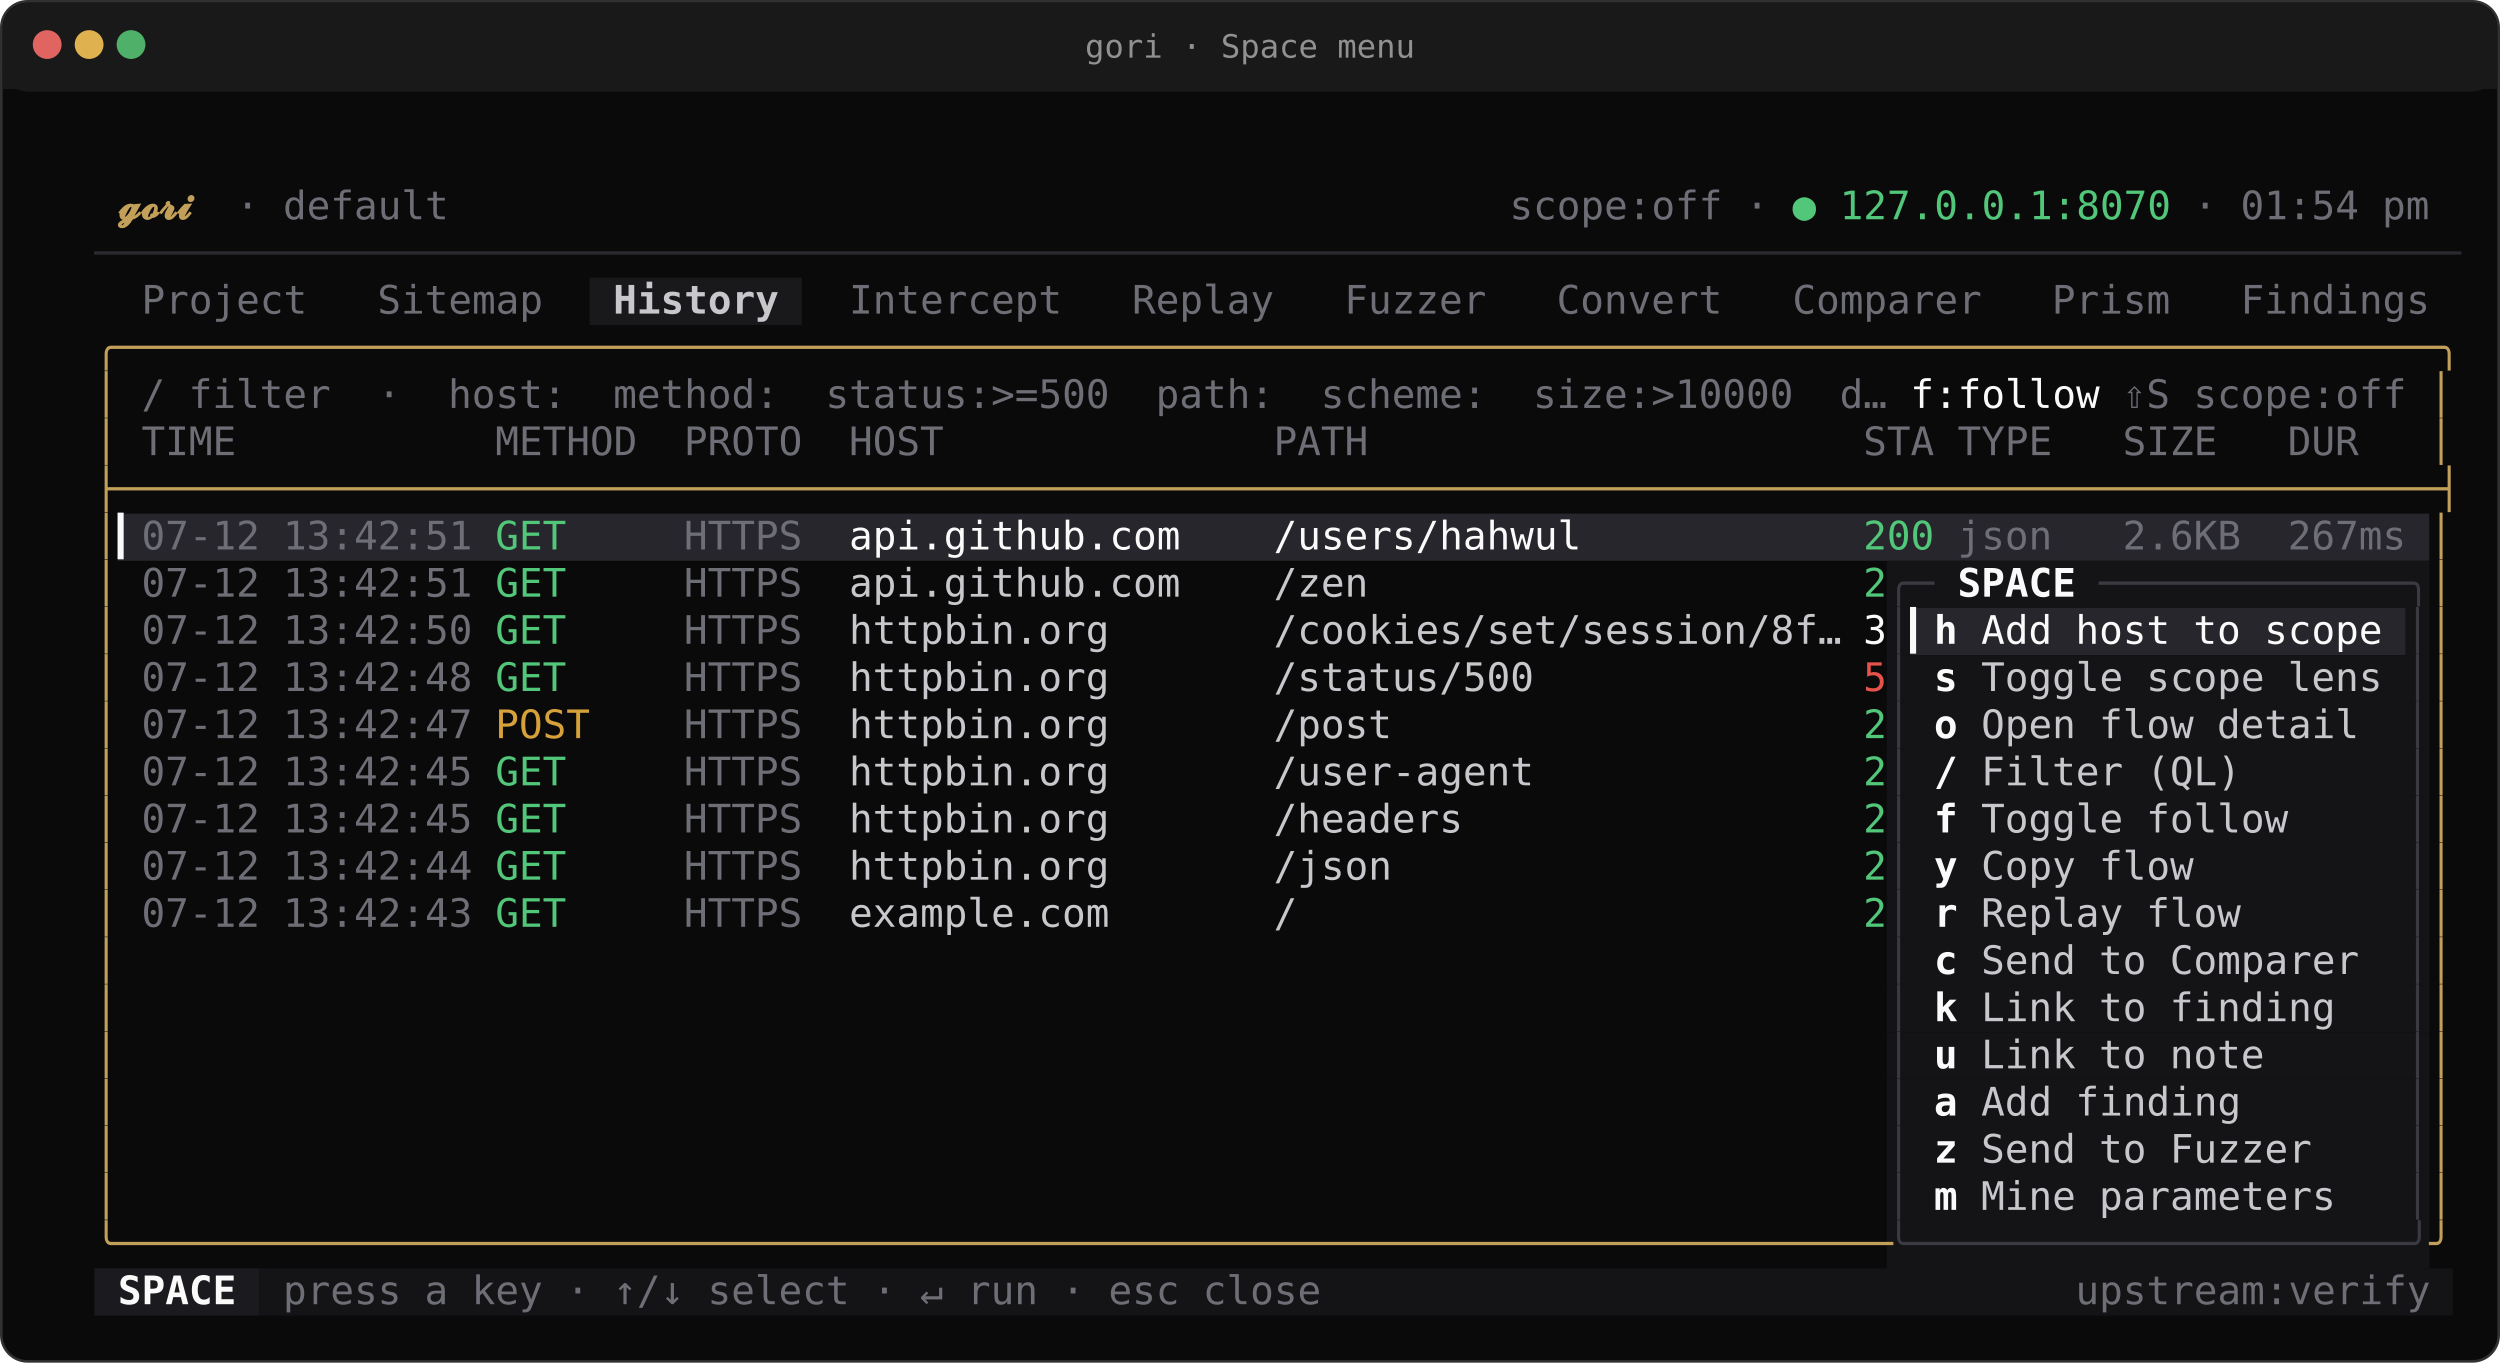
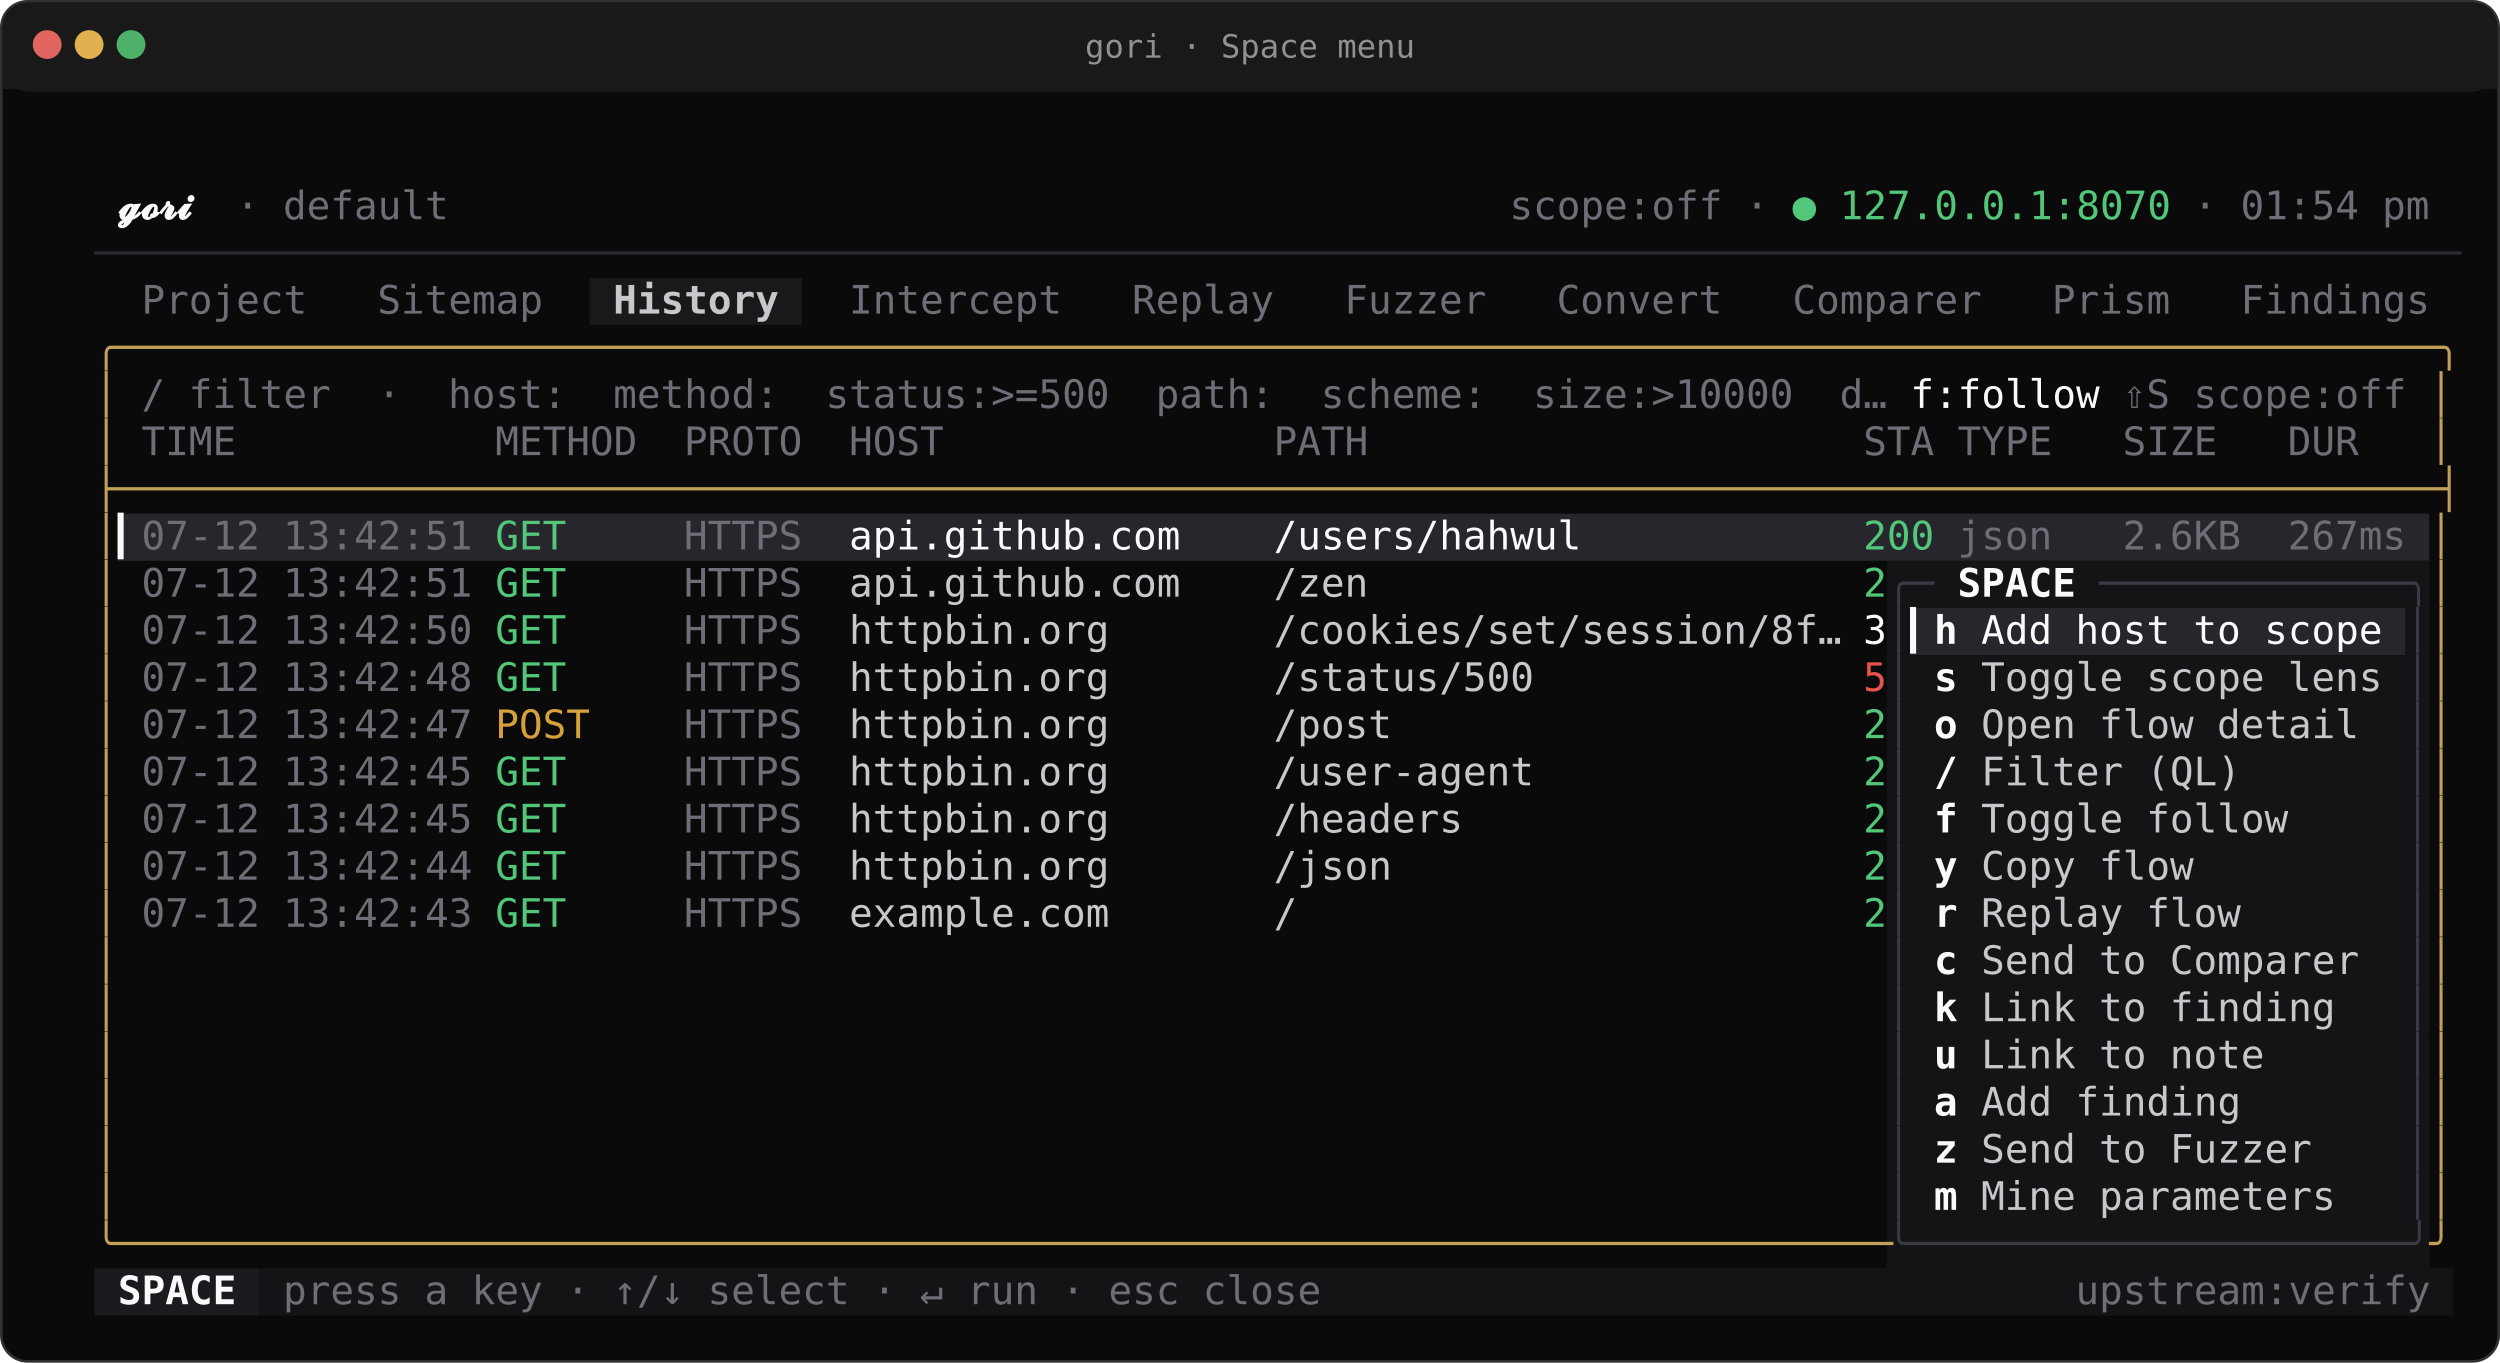
<svg xmlns="http://www.w3.org/2000/svg" width="954" height="520" viewBox="0 0 954.0 520.0" font-family="ui-monospace,'SF Mono','JetBrains Mono',Menlo,Consolas,monospace" font-size="15.0px" role="img" aria-label="gori · Space menu">
  <rect x="0.5" y="0.5" width="953.0" height="519.0" rx="10" ry="10" fill="#0a0a0b" stroke="#313132" stroke-width="1" />
  <rect x="1" y="1" width="952.0" height="34.0" rx="10" ry="10" fill="#19191a" />
  <rect x="1" y="24.0" width="952.0" height="10" fill="#19191a" />
  <circle cx="18.0" cy="17.0" r="5.5" fill="#e0645f" />
  <circle cx="34.0" cy="17.0" r="5.5" fill="#e0b24f" />
  <circle cx="50.0" cy="17.0" r="5.5" fill="#4fb06a" />
  <text x="477.0" y="22.0" text-anchor="middle" fill="#919191" font-size="12.3px">gori · Space menu</text>
  <rect x="225.00" y="106.00" width="81.00" height="18.00" fill="#19191c" />
  <rect x="45.00" y="196.00" width="882.00" height="18.00" fill="#26262c" />
  <rect x="720.00" y="214.00" width="207.00" height="18.00" fill="#141417" />
  <rect x="720.00" y="232.00" width="9.00" height="18.00" fill="#141417" />
  <rect x="729.00" y="232.00" width="189.00" height="18.00" fill="#26262c" />
  <rect x="918.00" y="232.00" width="9.00" height="18.00" fill="#141417" />
  <rect x="720.00" y="250.00" width="207.00" height="18.00" fill="#141417" />
  <rect x="720.00" y="268.00" width="207.00" height="18.00" fill="#141417" />
  <rect x="720.00" y="286.00" width="207.00" height="18.00" fill="#141417" />
  <rect x="720.00" y="304.00" width="207.00" height="18.00" fill="#141417" />
  <rect x="720.00" y="322.00" width="207.00" height="18.00" fill="#141417" />
  <rect x="720.00" y="340.00" width="207.00" height="18.00" fill="#141417" />
  <rect x="720.00" y="358.00" width="207.00" height="18.00" fill="#141417" />
  <rect x="720.00" y="376.00" width="207.00" height="18.00" fill="#141417" />
  <rect x="720.00" y="394.00" width="207.00" height="18.00" fill="#141417" />
  <rect x="720.00" y="412.00" width="207.00" height="18.00" fill="#141417" />
  <rect x="720.00" y="430.00" width="207.00" height="18.00" fill="#141417" />
  <rect x="720.00" y="448.00" width="207.00" height="18.00" fill="#141417" />
  <rect x="720.00" y="466.00" width="207.00" height="18.00" fill="#141417" />
  <rect x="36.00" y="484.00" width="63.00" height="18.00" fill="#1b1b1f" />
  <rect x="99.00" y="484.00" width="837.00" height="18.00" fill="#141417" />
-   <text x="45.00" y="83.68" textLength="36.00" lengthAdjust="spacingAndGlyphs" fill="#c2a05a" font-weight="700" xml:space="preserve">𝓰𝓸𝓻𝓲</text>
+   <text x="45.00" y="83.68" textLength="36.00" lengthAdjust="spacingAndGlyphs" fill="#fafafa" font-weight="700" xml:space="preserve">𝓰𝓸𝓻𝓲</text>
  <text x="90.00" y="83.68" textLength="9.00" lengthAdjust="spacingAndGlyphs" fill="#6e6e76" xml:space="preserve">·</text>
  <text x="108.00" y="83.68" textLength="63.00" lengthAdjust="spacingAndGlyphs" fill="#6e6e76" xml:space="preserve">default</text>
  <text x="576.00" y="83.68" textLength="81.00" lengthAdjust="spacingAndGlyphs" fill="#6e6e76" xml:space="preserve">scope:off</text>
  <text x="666.00" y="83.68" textLength="9.00" lengthAdjust="spacingAndGlyphs" fill="#6e6e76" xml:space="preserve">·</text>
  <text x="684.00" y="83.68" textLength="9.00" lengthAdjust="spacingAndGlyphs" fill="#52c77a" xml:space="preserve">●</text>
  <text x="702.00" y="83.68" textLength="126.00" lengthAdjust="spacingAndGlyphs" fill="#52c77a" xml:space="preserve">127.0.0.1:8070</text>
  <text x="837.00" y="83.68" textLength="9.00" lengthAdjust="spacingAndGlyphs" fill="#6e6e76" xml:space="preserve">·</text>
  <text x="855.00" y="83.68" textLength="45.00" lengthAdjust="spacingAndGlyphs" fill="#6e6e76" xml:space="preserve">01:54</text>
  <text x="909.00" y="83.68" textLength="18.00" lengthAdjust="spacingAndGlyphs" fill="#6e6e76" xml:space="preserve">pm</text>
  <text x="36.00" y="101.68" textLength="900.00" lengthAdjust="spacingAndGlyphs" fill="#2a2a30" xml:space="preserve">────────────────────────────────────────────────────────────────────────────────────────────────────</text>
  <text x="54.00" y="119.68" textLength="63.00" lengthAdjust="spacingAndGlyphs" fill="#6e6e76" xml:space="preserve">Project</text>
  <text x="144.00" y="119.68" textLength="63.00" lengthAdjust="spacingAndGlyphs" fill="#6e6e76" xml:space="preserve">Sitemap</text>
  <text x="234.00" y="119.68" textLength="63.00" lengthAdjust="spacingAndGlyphs" fill="#c8c8cc" font-weight="700" xml:space="preserve">History</text>
  <text x="324.00" y="119.68" textLength="81.00" lengthAdjust="spacingAndGlyphs" fill="#6e6e76" xml:space="preserve">Intercept</text>
  <text x="432.00" y="119.68" textLength="54.00" lengthAdjust="spacingAndGlyphs" fill="#6e6e76" xml:space="preserve">Replay</text>
  <text x="513.00" y="119.68" textLength="54.00" lengthAdjust="spacingAndGlyphs" fill="#6e6e76" xml:space="preserve">Fuzzer</text>
  <text x="594.00" y="119.68" textLength="63.00" lengthAdjust="spacingAndGlyphs" fill="#6e6e76" xml:space="preserve">Convert</text>
  <text x="684.00" y="119.68" textLength="72.00" lengthAdjust="spacingAndGlyphs" fill="#6e6e76" xml:space="preserve">Comparer</text>
  <text x="783.00" y="119.68" textLength="45.00" lengthAdjust="spacingAndGlyphs" fill="#6e6e76" xml:space="preserve">Prism</text>
  <text x="855.00" y="119.68" textLength="72.00" lengthAdjust="spacingAndGlyphs" fill="#6e6e76" xml:space="preserve">Findings</text>
  <text x="36.00" y="137.68" textLength="900.00" lengthAdjust="spacingAndGlyphs" fill="#c2a05a" xml:space="preserve">╭──────────────────────────────────────────────────────────────────────────────────────────────────╮</text>
  <text x="36.00" y="155.68" textLength="9.00" lengthAdjust="spacingAndGlyphs" fill="#c2a05a" xml:space="preserve">│</text>
  <text x="54.00" y="155.68" textLength="9.00" lengthAdjust="spacingAndGlyphs" fill="#6e6e76" xml:space="preserve">/</text>
  <text x="72.00" y="155.68" textLength="54.00" lengthAdjust="spacingAndGlyphs" fill="#6e6e76" xml:space="preserve">filter</text>
  <text x="144.00" y="155.68" textLength="9.00" lengthAdjust="spacingAndGlyphs" fill="#6e6e76" xml:space="preserve">·</text>
  <text x="171.00" y="155.68" textLength="45.00" lengthAdjust="spacingAndGlyphs" fill="#6e6e76" xml:space="preserve">host:</text>
  <text x="234.00" y="155.68" textLength="63.00" lengthAdjust="spacingAndGlyphs" fill="#6e6e76" xml:space="preserve">method:</text>
  <text x="315.00" y="155.68" textLength="108.00" lengthAdjust="spacingAndGlyphs" fill="#6e6e76" xml:space="preserve">status:&gt;=500</text>
  <text x="441.00" y="155.68" textLength="45.00" lengthAdjust="spacingAndGlyphs" fill="#6e6e76" xml:space="preserve">path:</text>
  <text x="504.00" y="155.68" textLength="63.00" lengthAdjust="spacingAndGlyphs" fill="#6e6e76" xml:space="preserve">scheme:</text>
  <text x="585.00" y="155.68" textLength="99.00" lengthAdjust="spacingAndGlyphs" fill="#6e6e76" xml:space="preserve">size:&gt;10000</text>
  <text x="702.00" y="155.68" textLength="18.00" lengthAdjust="spacingAndGlyphs" fill="#6e6e76" xml:space="preserve">d…</text>
  <text x="729.00" y="155.68" textLength="72.00" lengthAdjust="spacingAndGlyphs" fill="#fafafa" xml:space="preserve">f:follow</text>
  <text x="810.00" y="155.68" textLength="18.00" lengthAdjust="spacingAndGlyphs" fill="#6e6e76" xml:space="preserve">⇧S</text>
  <text x="837.00" y="155.68" textLength="81.00" lengthAdjust="spacingAndGlyphs" fill="#6e6e76" xml:space="preserve">scope:off</text>
  <text x="927.00" y="155.68" textLength="9.00" lengthAdjust="spacingAndGlyphs" fill="#c2a05a" xml:space="preserve">│</text>
  <text x="36.00" y="173.68" textLength="9.00" lengthAdjust="spacingAndGlyphs" fill="#c2a05a" xml:space="preserve">│</text>
  <text x="54.00" y="173.68" textLength="36.00" lengthAdjust="spacingAndGlyphs" fill="#6e6e76" xml:space="preserve">TIME</text>
  <text x="189.00" y="173.68" textLength="54.00" lengthAdjust="spacingAndGlyphs" fill="#6e6e76" xml:space="preserve">METHOD</text>
  <text x="261.00" y="173.68" textLength="45.00" lengthAdjust="spacingAndGlyphs" fill="#6e6e76" xml:space="preserve">PROTO</text>
  <text x="324.00" y="173.68" textLength="36.00" lengthAdjust="spacingAndGlyphs" fill="#6e6e76" xml:space="preserve">HOST</text>
  <text x="486.00" y="173.68" textLength="36.00" lengthAdjust="spacingAndGlyphs" fill="#6e6e76" xml:space="preserve">PATH</text>
  <text x="711.00" y="173.68" textLength="27.00" lengthAdjust="spacingAndGlyphs" fill="#6e6e76" xml:space="preserve">STA</text>
  <text x="747.00" y="173.68" textLength="36.00" lengthAdjust="spacingAndGlyphs" fill="#6e6e76" xml:space="preserve">TYPE</text>
  <text x="810.00" y="173.68" textLength="36.00" lengthAdjust="spacingAndGlyphs" fill="#6e6e76" xml:space="preserve">SIZE</text>
  <text x="873.00" y="173.68" textLength="27.00" lengthAdjust="spacingAndGlyphs" fill="#6e6e76" xml:space="preserve">DUR</text>
  <text x="927.00" y="173.68" textLength="9.00" lengthAdjust="spacingAndGlyphs" fill="#c2a05a" xml:space="preserve">│</text>
  <text x="36.00" y="191.68" textLength="900.00" lengthAdjust="spacingAndGlyphs" fill="#c2a05a" xml:space="preserve">├──────────────────────────────────────────────────────────────────────────────────────────────────┤</text>
  <text x="36.00" y="209.68" textLength="9.00" lengthAdjust="spacingAndGlyphs" fill="#c2a05a" xml:space="preserve">│</text>
  <text x="45.00" y="209.68" textLength="9.00" lengthAdjust="spacingAndGlyphs" fill="#fafafa" xml:space="preserve">▎</text>
  <text x="54.00" y="209.68" textLength="45.00" lengthAdjust="spacingAndGlyphs" fill="#6e6e76" xml:space="preserve">07-12</text>
  <text x="108.00" y="209.68" textLength="72.00" lengthAdjust="spacingAndGlyphs" fill="#6e6e76" xml:space="preserve">13:42:51</text>
  <text x="189.00" y="209.68" textLength="27.00" lengthAdjust="spacingAndGlyphs" fill="#52c77a" xml:space="preserve">GET</text>
  <text x="261.00" y="209.68" textLength="45.00" lengthAdjust="spacingAndGlyphs" fill="#6e6e76" xml:space="preserve">HTTPS</text>
  <text x="324.00" y="209.68" textLength="126.00" lengthAdjust="spacingAndGlyphs" fill="#fafafa" xml:space="preserve">api.github.com</text>
  <text x="486.00" y="209.68" textLength="117.00" lengthAdjust="spacingAndGlyphs" fill="#fafafa" xml:space="preserve">/users/hahwul</text>
  <text x="711.00" y="209.68" textLength="27.00" lengthAdjust="spacingAndGlyphs" fill="#52c77a" xml:space="preserve">200</text>
  <text x="747.00" y="209.68" textLength="36.00" lengthAdjust="spacingAndGlyphs" fill="#6e6e76" xml:space="preserve">json</text>
  <text x="810.00" y="209.68" textLength="45.00" lengthAdjust="spacingAndGlyphs" fill="#6e6e76" xml:space="preserve">2.6KB</text>
  <text x="873.00" y="209.68" textLength="45.00" lengthAdjust="spacingAndGlyphs" fill="#6e6e76" xml:space="preserve">267ms</text>
  <text x="927.00" y="209.68" textLength="9.00" lengthAdjust="spacingAndGlyphs" fill="#c2a05a" xml:space="preserve">│</text>
  <text x="36.00" y="227.68" textLength="9.00" lengthAdjust="spacingAndGlyphs" fill="#c2a05a" xml:space="preserve">│</text>
  <text x="54.00" y="227.68" textLength="45.00" lengthAdjust="spacingAndGlyphs" fill="#6e6e76" xml:space="preserve">07-12</text>
  <text x="108.00" y="227.68" textLength="72.00" lengthAdjust="spacingAndGlyphs" fill="#6e6e76" xml:space="preserve">13:42:51</text>
  <text x="189.00" y="227.68" textLength="27.00" lengthAdjust="spacingAndGlyphs" fill="#52c77a" xml:space="preserve">GET</text>
  <text x="261.00" y="227.68" textLength="45.00" lengthAdjust="spacingAndGlyphs" fill="#6e6e76" xml:space="preserve">HTTPS</text>
  <text x="324.00" y="227.68" textLength="126.00" lengthAdjust="spacingAndGlyphs" fill="#c8c8cc" xml:space="preserve">api.github.com</text>
  <text x="486.00" y="227.68" textLength="36.00" lengthAdjust="spacingAndGlyphs" fill="#c8c8cc" xml:space="preserve">/zen</text>
  <text x="711.00" y="227.68" textLength="9.00" lengthAdjust="spacingAndGlyphs" fill="#52c77a" xml:space="preserve">2</text>
  <text x="720.00" y="227.68" textLength="18.00" lengthAdjust="spacingAndGlyphs" fill="#3a3a42" xml:space="preserve">╭─</text>
  <text x="747.00" y="227.68" textLength="45.00" lengthAdjust="spacingAndGlyphs" fill="#fafafa" font-weight="700" xml:space="preserve">SPACE</text>
  <text x="801.00" y="227.68" textLength="126.00" lengthAdjust="spacingAndGlyphs" fill="#3a3a42" xml:space="preserve">─────────────╮</text>
  <text x="927.00" y="227.68" textLength="9.00" lengthAdjust="spacingAndGlyphs" fill="#c2a05a" xml:space="preserve">│</text>
  <text x="36.00" y="245.68" textLength="9.00" lengthAdjust="spacingAndGlyphs" fill="#c2a05a" xml:space="preserve">│</text>
  <text x="54.00" y="245.68" textLength="45.00" lengthAdjust="spacingAndGlyphs" fill="#6e6e76" xml:space="preserve">07-12</text>
  <text x="108.00" y="245.68" textLength="72.00" lengthAdjust="spacingAndGlyphs" fill="#6e6e76" xml:space="preserve">13:42:50</text>
  <text x="189.00" y="245.68" textLength="27.00" lengthAdjust="spacingAndGlyphs" fill="#52c77a" xml:space="preserve">GET</text>
  <text x="261.00" y="245.68" textLength="45.00" lengthAdjust="spacingAndGlyphs" fill="#6e6e76" xml:space="preserve">HTTPS</text>
  <text x="324.00" y="245.68" textLength="99.00" lengthAdjust="spacingAndGlyphs" fill="#c8c8cc" xml:space="preserve">httpbin.org</text>
  <text x="486.00" y="245.68" textLength="216.00" lengthAdjust="spacingAndGlyphs" fill="#c8c8cc" xml:space="preserve">/cookies/set/session/8f…</text>
  <text x="711.00" y="245.68" textLength="9.00" lengthAdjust="spacingAndGlyphs" fill="#fafafa" xml:space="preserve">3</text>
  <text x="720.00" y="245.68" textLength="9.00" lengthAdjust="spacingAndGlyphs" fill="#3a3a42" xml:space="preserve">│</text>
  <text x="729.00" y="245.68" textLength="9.00" lengthAdjust="spacingAndGlyphs" fill="#fafafa" xml:space="preserve">▎</text>
  <text x="738.00" y="245.68" textLength="9.00" lengthAdjust="spacingAndGlyphs" fill="#fafafa" font-weight="700" xml:space="preserve">h</text>
  <text x="756.00" y="245.68" textLength="27.00" lengthAdjust="spacingAndGlyphs" fill="#fafafa" xml:space="preserve">Add</text>
  <text x="792.00" y="245.68" textLength="36.00" lengthAdjust="spacingAndGlyphs" fill="#fafafa" xml:space="preserve">host</text>
  <text x="837.00" y="245.68" textLength="18.00" lengthAdjust="spacingAndGlyphs" fill="#fafafa" xml:space="preserve">to</text>
  <text x="864.00" y="245.68" textLength="45.00" lengthAdjust="spacingAndGlyphs" fill="#fafafa" xml:space="preserve">scope</text>
  <text x="918.00" y="245.68" textLength="9.00" lengthAdjust="spacingAndGlyphs" fill="#3a3a42" xml:space="preserve">│</text>
  <text x="927.00" y="245.68" textLength="9.00" lengthAdjust="spacingAndGlyphs" fill="#c2a05a" xml:space="preserve">│</text>
  <text x="36.00" y="263.68" textLength="9.00" lengthAdjust="spacingAndGlyphs" fill="#c2a05a" xml:space="preserve">│</text>
  <text x="54.00" y="263.68" textLength="45.00" lengthAdjust="spacingAndGlyphs" fill="#6e6e76" xml:space="preserve">07-12</text>
  <text x="108.00" y="263.68" textLength="72.00" lengthAdjust="spacingAndGlyphs" fill="#6e6e76" xml:space="preserve">13:42:48</text>
  <text x="189.00" y="263.68" textLength="27.00" lengthAdjust="spacingAndGlyphs" fill="#52c77a" xml:space="preserve">GET</text>
  <text x="261.00" y="263.68" textLength="45.00" lengthAdjust="spacingAndGlyphs" fill="#6e6e76" xml:space="preserve">HTTPS</text>
  <text x="324.00" y="263.68" textLength="99.00" lengthAdjust="spacingAndGlyphs" fill="#c8c8cc" xml:space="preserve">httpbin.org</text>
  <text x="486.00" y="263.68" textLength="99.00" lengthAdjust="spacingAndGlyphs" fill="#c8c8cc" xml:space="preserve">/status/500</text>
  <text x="711.00" y="263.68" textLength="9.00" lengthAdjust="spacingAndGlyphs" fill="#e5534b" xml:space="preserve">5</text>
  <text x="720.00" y="263.68" textLength="9.00" lengthAdjust="spacingAndGlyphs" fill="#3a3a42" xml:space="preserve">│</text>
  <text x="738.00" y="263.68" textLength="9.00" lengthAdjust="spacingAndGlyphs" fill="#fafafa" font-weight="700" xml:space="preserve">s</text>
  <text x="756.00" y="263.68" textLength="54.00" lengthAdjust="spacingAndGlyphs" fill="#c8c8cc" xml:space="preserve">Toggle</text>
  <text x="819.00" y="263.68" textLength="45.00" lengthAdjust="spacingAndGlyphs" fill="#c8c8cc" xml:space="preserve">scope</text>
  <text x="873.00" y="263.68" textLength="36.00" lengthAdjust="spacingAndGlyphs" fill="#c8c8cc" xml:space="preserve">lens</text>
  <text x="918.00" y="263.68" textLength="9.00" lengthAdjust="spacingAndGlyphs" fill="#3a3a42" xml:space="preserve">│</text>
  <text x="927.00" y="263.68" textLength="9.00" lengthAdjust="spacingAndGlyphs" fill="#c2a05a" xml:space="preserve">│</text>
  <text x="36.00" y="281.68" textLength="9.00" lengthAdjust="spacingAndGlyphs" fill="#c2a05a" xml:space="preserve">│</text>
  <text x="54.00" y="281.68" textLength="45.00" lengthAdjust="spacingAndGlyphs" fill="#6e6e76" xml:space="preserve">07-12</text>
  <text x="108.00" y="281.68" textLength="72.00" lengthAdjust="spacingAndGlyphs" fill="#6e6e76" xml:space="preserve">13:42:47</text>
  <text x="189.00" y="281.68" textLength="36.00" lengthAdjust="spacingAndGlyphs" fill="#d6a13a" xml:space="preserve">POST</text>
  <text x="261.00" y="281.68" textLength="45.00" lengthAdjust="spacingAndGlyphs" fill="#6e6e76" xml:space="preserve">HTTPS</text>
  <text x="324.00" y="281.68" textLength="99.00" lengthAdjust="spacingAndGlyphs" fill="#c8c8cc" xml:space="preserve">httpbin.org</text>
  <text x="486.00" y="281.68" textLength="45.00" lengthAdjust="spacingAndGlyphs" fill="#c8c8cc" xml:space="preserve">/post</text>
  <text x="711.00" y="281.68" textLength="9.00" lengthAdjust="spacingAndGlyphs" fill="#52c77a" xml:space="preserve">2</text>
  <text x="720.00" y="281.68" textLength="9.00" lengthAdjust="spacingAndGlyphs" fill="#3a3a42" xml:space="preserve">│</text>
  <text x="738.00" y="281.68" textLength="9.00" lengthAdjust="spacingAndGlyphs" fill="#fafafa" font-weight="700" xml:space="preserve">o</text>
  <text x="756.00" y="281.68" textLength="36.00" lengthAdjust="spacingAndGlyphs" fill="#c8c8cc" xml:space="preserve">Open</text>
  <text x="801.00" y="281.68" textLength="36.00" lengthAdjust="spacingAndGlyphs" fill="#c8c8cc" xml:space="preserve">flow</text>
  <text x="846.00" y="281.68" textLength="54.00" lengthAdjust="spacingAndGlyphs" fill="#c8c8cc" xml:space="preserve">detail</text>
  <text x="918.00" y="281.68" textLength="9.00" lengthAdjust="spacingAndGlyphs" fill="#3a3a42" xml:space="preserve">│</text>
  <text x="927.00" y="281.68" textLength="9.00" lengthAdjust="spacingAndGlyphs" fill="#c2a05a" xml:space="preserve">│</text>
  <text x="36.00" y="299.68" textLength="9.00" lengthAdjust="spacingAndGlyphs" fill="#c2a05a" xml:space="preserve">│</text>
  <text x="54.00" y="299.68" textLength="45.00" lengthAdjust="spacingAndGlyphs" fill="#6e6e76" xml:space="preserve">07-12</text>
  <text x="108.00" y="299.68" textLength="72.00" lengthAdjust="spacingAndGlyphs" fill="#6e6e76" xml:space="preserve">13:42:45</text>
  <text x="189.00" y="299.68" textLength="27.00" lengthAdjust="spacingAndGlyphs" fill="#52c77a" xml:space="preserve">GET</text>
  <text x="261.00" y="299.68" textLength="45.00" lengthAdjust="spacingAndGlyphs" fill="#6e6e76" xml:space="preserve">HTTPS</text>
  <text x="324.00" y="299.68" textLength="99.00" lengthAdjust="spacingAndGlyphs" fill="#c8c8cc" xml:space="preserve">httpbin.org</text>
  <text x="486.00" y="299.68" textLength="99.00" lengthAdjust="spacingAndGlyphs" fill="#c8c8cc" xml:space="preserve">/user-agent</text>
  <text x="711.00" y="299.68" textLength="9.00" lengthAdjust="spacingAndGlyphs" fill="#52c77a" xml:space="preserve">2</text>
  <text x="720.00" y="299.68" textLength="9.00" lengthAdjust="spacingAndGlyphs" fill="#3a3a42" xml:space="preserve">│</text>
  <text x="738.00" y="299.68" textLength="9.00" lengthAdjust="spacingAndGlyphs" fill="#fafafa" font-weight="700" xml:space="preserve">/</text>
  <text x="756.00" y="299.68" textLength="54.00" lengthAdjust="spacingAndGlyphs" fill="#c8c8cc" xml:space="preserve">Filter</text>
  <text x="819.00" y="299.68" textLength="36.00" lengthAdjust="spacingAndGlyphs" fill="#c8c8cc" xml:space="preserve">(QL)</text>
  <text x="918.00" y="299.68" textLength="9.00" lengthAdjust="spacingAndGlyphs" fill="#3a3a42" xml:space="preserve">│</text>
  <text x="927.00" y="299.68" textLength="9.00" lengthAdjust="spacingAndGlyphs" fill="#c2a05a" xml:space="preserve">│</text>
  <text x="36.00" y="317.68" textLength="9.00" lengthAdjust="spacingAndGlyphs" fill="#c2a05a" xml:space="preserve">│</text>
  <text x="54.00" y="317.68" textLength="45.00" lengthAdjust="spacingAndGlyphs" fill="#6e6e76" xml:space="preserve">07-12</text>
  <text x="108.00" y="317.68" textLength="72.00" lengthAdjust="spacingAndGlyphs" fill="#6e6e76" xml:space="preserve">13:42:45</text>
  <text x="189.00" y="317.68" textLength="27.00" lengthAdjust="spacingAndGlyphs" fill="#52c77a" xml:space="preserve">GET</text>
  <text x="261.00" y="317.68" textLength="45.00" lengthAdjust="spacingAndGlyphs" fill="#6e6e76" xml:space="preserve">HTTPS</text>
  <text x="324.00" y="317.68" textLength="99.00" lengthAdjust="spacingAndGlyphs" fill="#c8c8cc" xml:space="preserve">httpbin.org</text>
  <text x="486.00" y="317.68" textLength="72.00" lengthAdjust="spacingAndGlyphs" fill="#c8c8cc" xml:space="preserve">/headers</text>
  <text x="711.00" y="317.68" textLength="9.00" lengthAdjust="spacingAndGlyphs" fill="#52c77a" xml:space="preserve">2</text>
  <text x="720.00" y="317.68" textLength="9.00" lengthAdjust="spacingAndGlyphs" fill="#3a3a42" xml:space="preserve">│</text>
  <text x="738.00" y="317.68" textLength="9.00" lengthAdjust="spacingAndGlyphs" fill="#fafafa" font-weight="700" xml:space="preserve">f</text>
  <text x="756.00" y="317.68" textLength="54.00" lengthAdjust="spacingAndGlyphs" fill="#c8c8cc" xml:space="preserve">Toggle</text>
  <text x="819.00" y="317.68" textLength="54.00" lengthAdjust="spacingAndGlyphs" fill="#c8c8cc" xml:space="preserve">follow</text>
  <text x="918.00" y="317.68" textLength="9.00" lengthAdjust="spacingAndGlyphs" fill="#3a3a42" xml:space="preserve">│</text>
  <text x="927.00" y="317.68" textLength="9.00" lengthAdjust="spacingAndGlyphs" fill="#c2a05a" xml:space="preserve">│</text>
  <text x="36.00" y="335.68" textLength="9.00" lengthAdjust="spacingAndGlyphs" fill="#c2a05a" xml:space="preserve">│</text>
  <text x="54.00" y="335.68" textLength="45.00" lengthAdjust="spacingAndGlyphs" fill="#6e6e76" xml:space="preserve">07-12</text>
  <text x="108.00" y="335.68" textLength="72.00" lengthAdjust="spacingAndGlyphs" fill="#6e6e76" xml:space="preserve">13:42:44</text>
  <text x="189.00" y="335.68" textLength="27.00" lengthAdjust="spacingAndGlyphs" fill="#52c77a" xml:space="preserve">GET</text>
  <text x="261.00" y="335.68" textLength="45.00" lengthAdjust="spacingAndGlyphs" fill="#6e6e76" xml:space="preserve">HTTPS</text>
  <text x="324.00" y="335.68" textLength="99.00" lengthAdjust="spacingAndGlyphs" fill="#c8c8cc" xml:space="preserve">httpbin.org</text>
  <text x="486.00" y="335.68" textLength="45.00" lengthAdjust="spacingAndGlyphs" fill="#c8c8cc" xml:space="preserve">/json</text>
  <text x="711.00" y="335.68" textLength="9.00" lengthAdjust="spacingAndGlyphs" fill="#52c77a" xml:space="preserve">2</text>
  <text x="720.00" y="335.68" textLength="9.00" lengthAdjust="spacingAndGlyphs" fill="#3a3a42" xml:space="preserve">│</text>
  <text x="738.00" y="335.68" textLength="9.00" lengthAdjust="spacingAndGlyphs" fill="#fafafa" font-weight="700" xml:space="preserve">y</text>
  <text x="756.00" y="335.68" textLength="36.00" lengthAdjust="spacingAndGlyphs" fill="#c8c8cc" xml:space="preserve">Copy</text>
  <text x="801.00" y="335.68" textLength="36.00" lengthAdjust="spacingAndGlyphs" fill="#c8c8cc" xml:space="preserve">flow</text>
  <text x="918.00" y="335.68" textLength="9.00" lengthAdjust="spacingAndGlyphs" fill="#3a3a42" xml:space="preserve">│</text>
  <text x="927.00" y="335.68" textLength="9.00" lengthAdjust="spacingAndGlyphs" fill="#c2a05a" xml:space="preserve">│</text>
  <text x="36.00" y="353.68" textLength="9.00" lengthAdjust="spacingAndGlyphs" fill="#c2a05a" xml:space="preserve">│</text>
  <text x="54.00" y="353.68" textLength="45.00" lengthAdjust="spacingAndGlyphs" fill="#6e6e76" xml:space="preserve">07-12</text>
  <text x="108.00" y="353.68" textLength="72.00" lengthAdjust="spacingAndGlyphs" fill="#6e6e76" xml:space="preserve">13:42:43</text>
  <text x="189.00" y="353.68" textLength="27.00" lengthAdjust="spacingAndGlyphs" fill="#52c77a" xml:space="preserve">GET</text>
  <text x="261.00" y="353.68" textLength="45.00" lengthAdjust="spacingAndGlyphs" fill="#6e6e76" xml:space="preserve">HTTPS</text>
  <text x="324.00" y="353.68" textLength="99.00" lengthAdjust="spacingAndGlyphs" fill="#c8c8cc" xml:space="preserve">example.com</text>
  <text x="486.00" y="353.68" textLength="9.00" lengthAdjust="spacingAndGlyphs" fill="#c8c8cc" xml:space="preserve">/</text>
  <text x="711.00" y="353.68" textLength="9.00" lengthAdjust="spacingAndGlyphs" fill="#52c77a" xml:space="preserve">2</text>
  <text x="720.00" y="353.68" textLength="9.00" lengthAdjust="spacingAndGlyphs" fill="#3a3a42" xml:space="preserve">│</text>
  <text x="738.00" y="353.68" textLength="9.00" lengthAdjust="spacingAndGlyphs" fill="#fafafa" font-weight="700" xml:space="preserve">r</text>
  <text x="756.00" y="353.68" textLength="54.00" lengthAdjust="spacingAndGlyphs" fill="#c8c8cc" xml:space="preserve">Replay</text>
  <text x="819.00" y="353.68" textLength="36.00" lengthAdjust="spacingAndGlyphs" fill="#c8c8cc" xml:space="preserve">flow</text>
  <text x="918.00" y="353.68" textLength="9.00" lengthAdjust="spacingAndGlyphs" fill="#3a3a42" xml:space="preserve">│</text>
  <text x="927.00" y="353.68" textLength="9.00" lengthAdjust="spacingAndGlyphs" fill="#c2a05a" xml:space="preserve">│</text>
  <text x="36.00" y="371.68" textLength="9.00" lengthAdjust="spacingAndGlyphs" fill="#c2a05a" xml:space="preserve">│</text>
  <text x="720.00" y="371.68" textLength="9.00" lengthAdjust="spacingAndGlyphs" fill="#3a3a42" xml:space="preserve">│</text>
  <text x="738.00" y="371.68" textLength="9.00" lengthAdjust="spacingAndGlyphs" fill="#fafafa" font-weight="700" xml:space="preserve">c</text>
  <text x="756.00" y="371.68" textLength="36.00" lengthAdjust="spacingAndGlyphs" fill="#c8c8cc" xml:space="preserve">Send</text>
  <text x="801.00" y="371.68" textLength="18.00" lengthAdjust="spacingAndGlyphs" fill="#c8c8cc" xml:space="preserve">to</text>
  <text x="828.00" y="371.68" textLength="72.00" lengthAdjust="spacingAndGlyphs" fill="#c8c8cc" xml:space="preserve">Comparer</text>
  <text x="918.00" y="371.68" textLength="9.00" lengthAdjust="spacingAndGlyphs" fill="#3a3a42" xml:space="preserve">│</text>
  <text x="927.00" y="371.68" textLength="9.00" lengthAdjust="spacingAndGlyphs" fill="#c2a05a" xml:space="preserve">│</text>
  <text x="36.00" y="389.68" textLength="9.00" lengthAdjust="spacingAndGlyphs" fill="#c2a05a" xml:space="preserve">│</text>
  <text x="720.00" y="389.68" textLength="9.00" lengthAdjust="spacingAndGlyphs" fill="#3a3a42" xml:space="preserve">│</text>
  <text x="738.00" y="389.68" textLength="9.00" lengthAdjust="spacingAndGlyphs" fill="#fafafa" font-weight="700" xml:space="preserve">k</text>
  <text x="756.00" y="389.68" textLength="36.00" lengthAdjust="spacingAndGlyphs" fill="#c8c8cc" xml:space="preserve">Link</text>
  <text x="801.00" y="389.68" textLength="18.00" lengthAdjust="spacingAndGlyphs" fill="#c8c8cc" xml:space="preserve">to</text>
  <text x="828.00" y="389.68" textLength="63.00" lengthAdjust="spacingAndGlyphs" fill="#c8c8cc" xml:space="preserve">finding</text>
  <text x="918.00" y="389.68" textLength="9.00" lengthAdjust="spacingAndGlyphs" fill="#3a3a42" xml:space="preserve">│</text>
  <text x="927.00" y="389.68" textLength="9.00" lengthAdjust="spacingAndGlyphs" fill="#c2a05a" xml:space="preserve">│</text>
  <text x="36.00" y="407.68" textLength="9.00" lengthAdjust="spacingAndGlyphs" fill="#c2a05a" xml:space="preserve">│</text>
  <text x="720.00" y="407.68" textLength="9.00" lengthAdjust="spacingAndGlyphs" fill="#3a3a42" xml:space="preserve">│</text>
  <text x="738.00" y="407.68" textLength="9.00" lengthAdjust="spacingAndGlyphs" fill="#fafafa" font-weight="700" xml:space="preserve">u</text>
  <text x="756.00" y="407.68" textLength="36.00" lengthAdjust="spacingAndGlyphs" fill="#c8c8cc" xml:space="preserve">Link</text>
  <text x="801.00" y="407.68" textLength="18.00" lengthAdjust="spacingAndGlyphs" fill="#c8c8cc" xml:space="preserve">to</text>
  <text x="828.00" y="407.68" textLength="36.00" lengthAdjust="spacingAndGlyphs" fill="#c8c8cc" xml:space="preserve">note</text>
  <text x="918.00" y="407.68" textLength="9.00" lengthAdjust="spacingAndGlyphs" fill="#3a3a42" xml:space="preserve">│</text>
  <text x="927.00" y="407.68" textLength="9.00" lengthAdjust="spacingAndGlyphs" fill="#c2a05a" xml:space="preserve">│</text>
  <text x="36.00" y="425.68" textLength="9.00" lengthAdjust="spacingAndGlyphs" fill="#c2a05a" xml:space="preserve">│</text>
  <text x="720.00" y="425.68" textLength="9.00" lengthAdjust="spacingAndGlyphs" fill="#3a3a42" xml:space="preserve">│</text>
  <text x="738.00" y="425.68" textLength="9.00" lengthAdjust="spacingAndGlyphs" fill="#fafafa" font-weight="700" xml:space="preserve">a</text>
  <text x="756.00" y="425.68" textLength="27.00" lengthAdjust="spacingAndGlyphs" fill="#c8c8cc" xml:space="preserve">Add</text>
  <text x="792.00" y="425.68" textLength="63.00" lengthAdjust="spacingAndGlyphs" fill="#c8c8cc" xml:space="preserve">finding</text>
  <text x="918.00" y="425.68" textLength="9.00" lengthAdjust="spacingAndGlyphs" fill="#3a3a42" xml:space="preserve">│</text>
  <text x="927.00" y="425.68" textLength="9.00" lengthAdjust="spacingAndGlyphs" fill="#c2a05a" xml:space="preserve">│</text>
  <text x="36.00" y="443.68" textLength="9.00" lengthAdjust="spacingAndGlyphs" fill="#c2a05a" xml:space="preserve">│</text>
  <text x="720.00" y="443.68" textLength="9.00" lengthAdjust="spacingAndGlyphs" fill="#3a3a42" xml:space="preserve">│</text>
  <text x="738.00" y="443.68" textLength="9.00" lengthAdjust="spacingAndGlyphs" fill="#fafafa" font-weight="700" xml:space="preserve">z</text>
  <text x="756.00" y="443.68" textLength="36.00" lengthAdjust="spacingAndGlyphs" fill="#c8c8cc" xml:space="preserve">Send</text>
  <text x="801.00" y="443.68" textLength="18.00" lengthAdjust="spacingAndGlyphs" fill="#c8c8cc" xml:space="preserve">to</text>
  <text x="828.00" y="443.68" textLength="54.00" lengthAdjust="spacingAndGlyphs" fill="#c8c8cc" xml:space="preserve">Fuzzer</text>
  <text x="918.00" y="443.68" textLength="9.00" lengthAdjust="spacingAndGlyphs" fill="#3a3a42" xml:space="preserve">│</text>
  <text x="927.00" y="443.68" textLength="9.00" lengthAdjust="spacingAndGlyphs" fill="#c2a05a" xml:space="preserve">│</text>
  <text x="36.00" y="461.68" textLength="9.00" lengthAdjust="spacingAndGlyphs" fill="#c2a05a" xml:space="preserve">│</text>
  <text x="720.00" y="461.68" textLength="9.00" lengthAdjust="spacingAndGlyphs" fill="#3a3a42" xml:space="preserve">│</text>
  <text x="738.00" y="461.68" textLength="9.00" lengthAdjust="spacingAndGlyphs" fill="#fafafa" font-weight="700" xml:space="preserve">m</text>
  <text x="756.00" y="461.68" textLength="36.00" lengthAdjust="spacingAndGlyphs" fill="#c8c8cc" xml:space="preserve">Mine</text>
  <text x="801.00" y="461.68" textLength="90.00" lengthAdjust="spacingAndGlyphs" fill="#c8c8cc" xml:space="preserve">parameters</text>
  <text x="918.00" y="461.68" textLength="9.00" lengthAdjust="spacingAndGlyphs" fill="#3a3a42" xml:space="preserve">│</text>
  <text x="927.00" y="461.68" textLength="9.00" lengthAdjust="spacingAndGlyphs" fill="#c2a05a" xml:space="preserve">│</text>
  <text x="36.00" y="479.68" textLength="684.00" lengthAdjust="spacingAndGlyphs" fill="#c2a05a" xml:space="preserve">╰───────────────────────────────────────────────────────────────────────────</text>
  <text x="720.00" y="479.68" textLength="207.00" lengthAdjust="spacingAndGlyphs" fill="#3a3a42" xml:space="preserve">╰─────────────────────╯</text>
  <text x="927.00" y="479.68" textLength="9.00" lengthAdjust="spacingAndGlyphs" fill="#c2a05a" xml:space="preserve">╯</text>
  <text x="45.00" y="497.68" textLength="45.00" lengthAdjust="spacingAndGlyphs" fill="#fafafa" font-weight="700" xml:space="preserve">SPACE</text>
  <text x="108.00" y="497.68" textLength="45.00" lengthAdjust="spacingAndGlyphs" fill="#6e6e76" xml:space="preserve">press</text>
  <text x="162.00" y="497.68" textLength="9.00" lengthAdjust="spacingAndGlyphs" fill="#6e6e76" xml:space="preserve">a</text>
  <text x="180.00" y="497.68" textLength="27.00" lengthAdjust="spacingAndGlyphs" fill="#6e6e76" xml:space="preserve">key</text>
  <text x="216.00" y="497.68" textLength="9.00" lengthAdjust="spacingAndGlyphs" fill="#6e6e76" xml:space="preserve">·</text>
  <text x="234.00" y="497.68" textLength="27.00" lengthAdjust="spacingAndGlyphs" fill="#6e6e76" xml:space="preserve">↑/↓</text>
  <text x="270.00" y="497.68" textLength="54.00" lengthAdjust="spacingAndGlyphs" fill="#6e6e76" xml:space="preserve">select</text>
  <text x="333.00" y="497.68" textLength="9.00" lengthAdjust="spacingAndGlyphs" fill="#6e6e76" xml:space="preserve">·</text>
  <text x="351.00" y="497.68" textLength="9.00" lengthAdjust="spacingAndGlyphs" fill="#6e6e76" xml:space="preserve">↵</text>
  <text x="369.00" y="497.68" textLength="27.00" lengthAdjust="spacingAndGlyphs" fill="#6e6e76" xml:space="preserve">run</text>
  <text x="405.00" y="497.68" textLength="9.00" lengthAdjust="spacingAndGlyphs" fill="#6e6e76" xml:space="preserve">·</text>
  <text x="423.00" y="497.68" textLength="27.00" lengthAdjust="spacingAndGlyphs" fill="#6e6e76" xml:space="preserve">esc</text>
  <text x="459.00" y="497.68" textLength="45.00" lengthAdjust="spacingAndGlyphs" fill="#6e6e76" xml:space="preserve">close</text>
  <text x="792.00" y="497.68" textLength="135.00" lengthAdjust="spacingAndGlyphs" fill="#6e6e76" xml:space="preserve">upstream:verify</text>
</svg>
